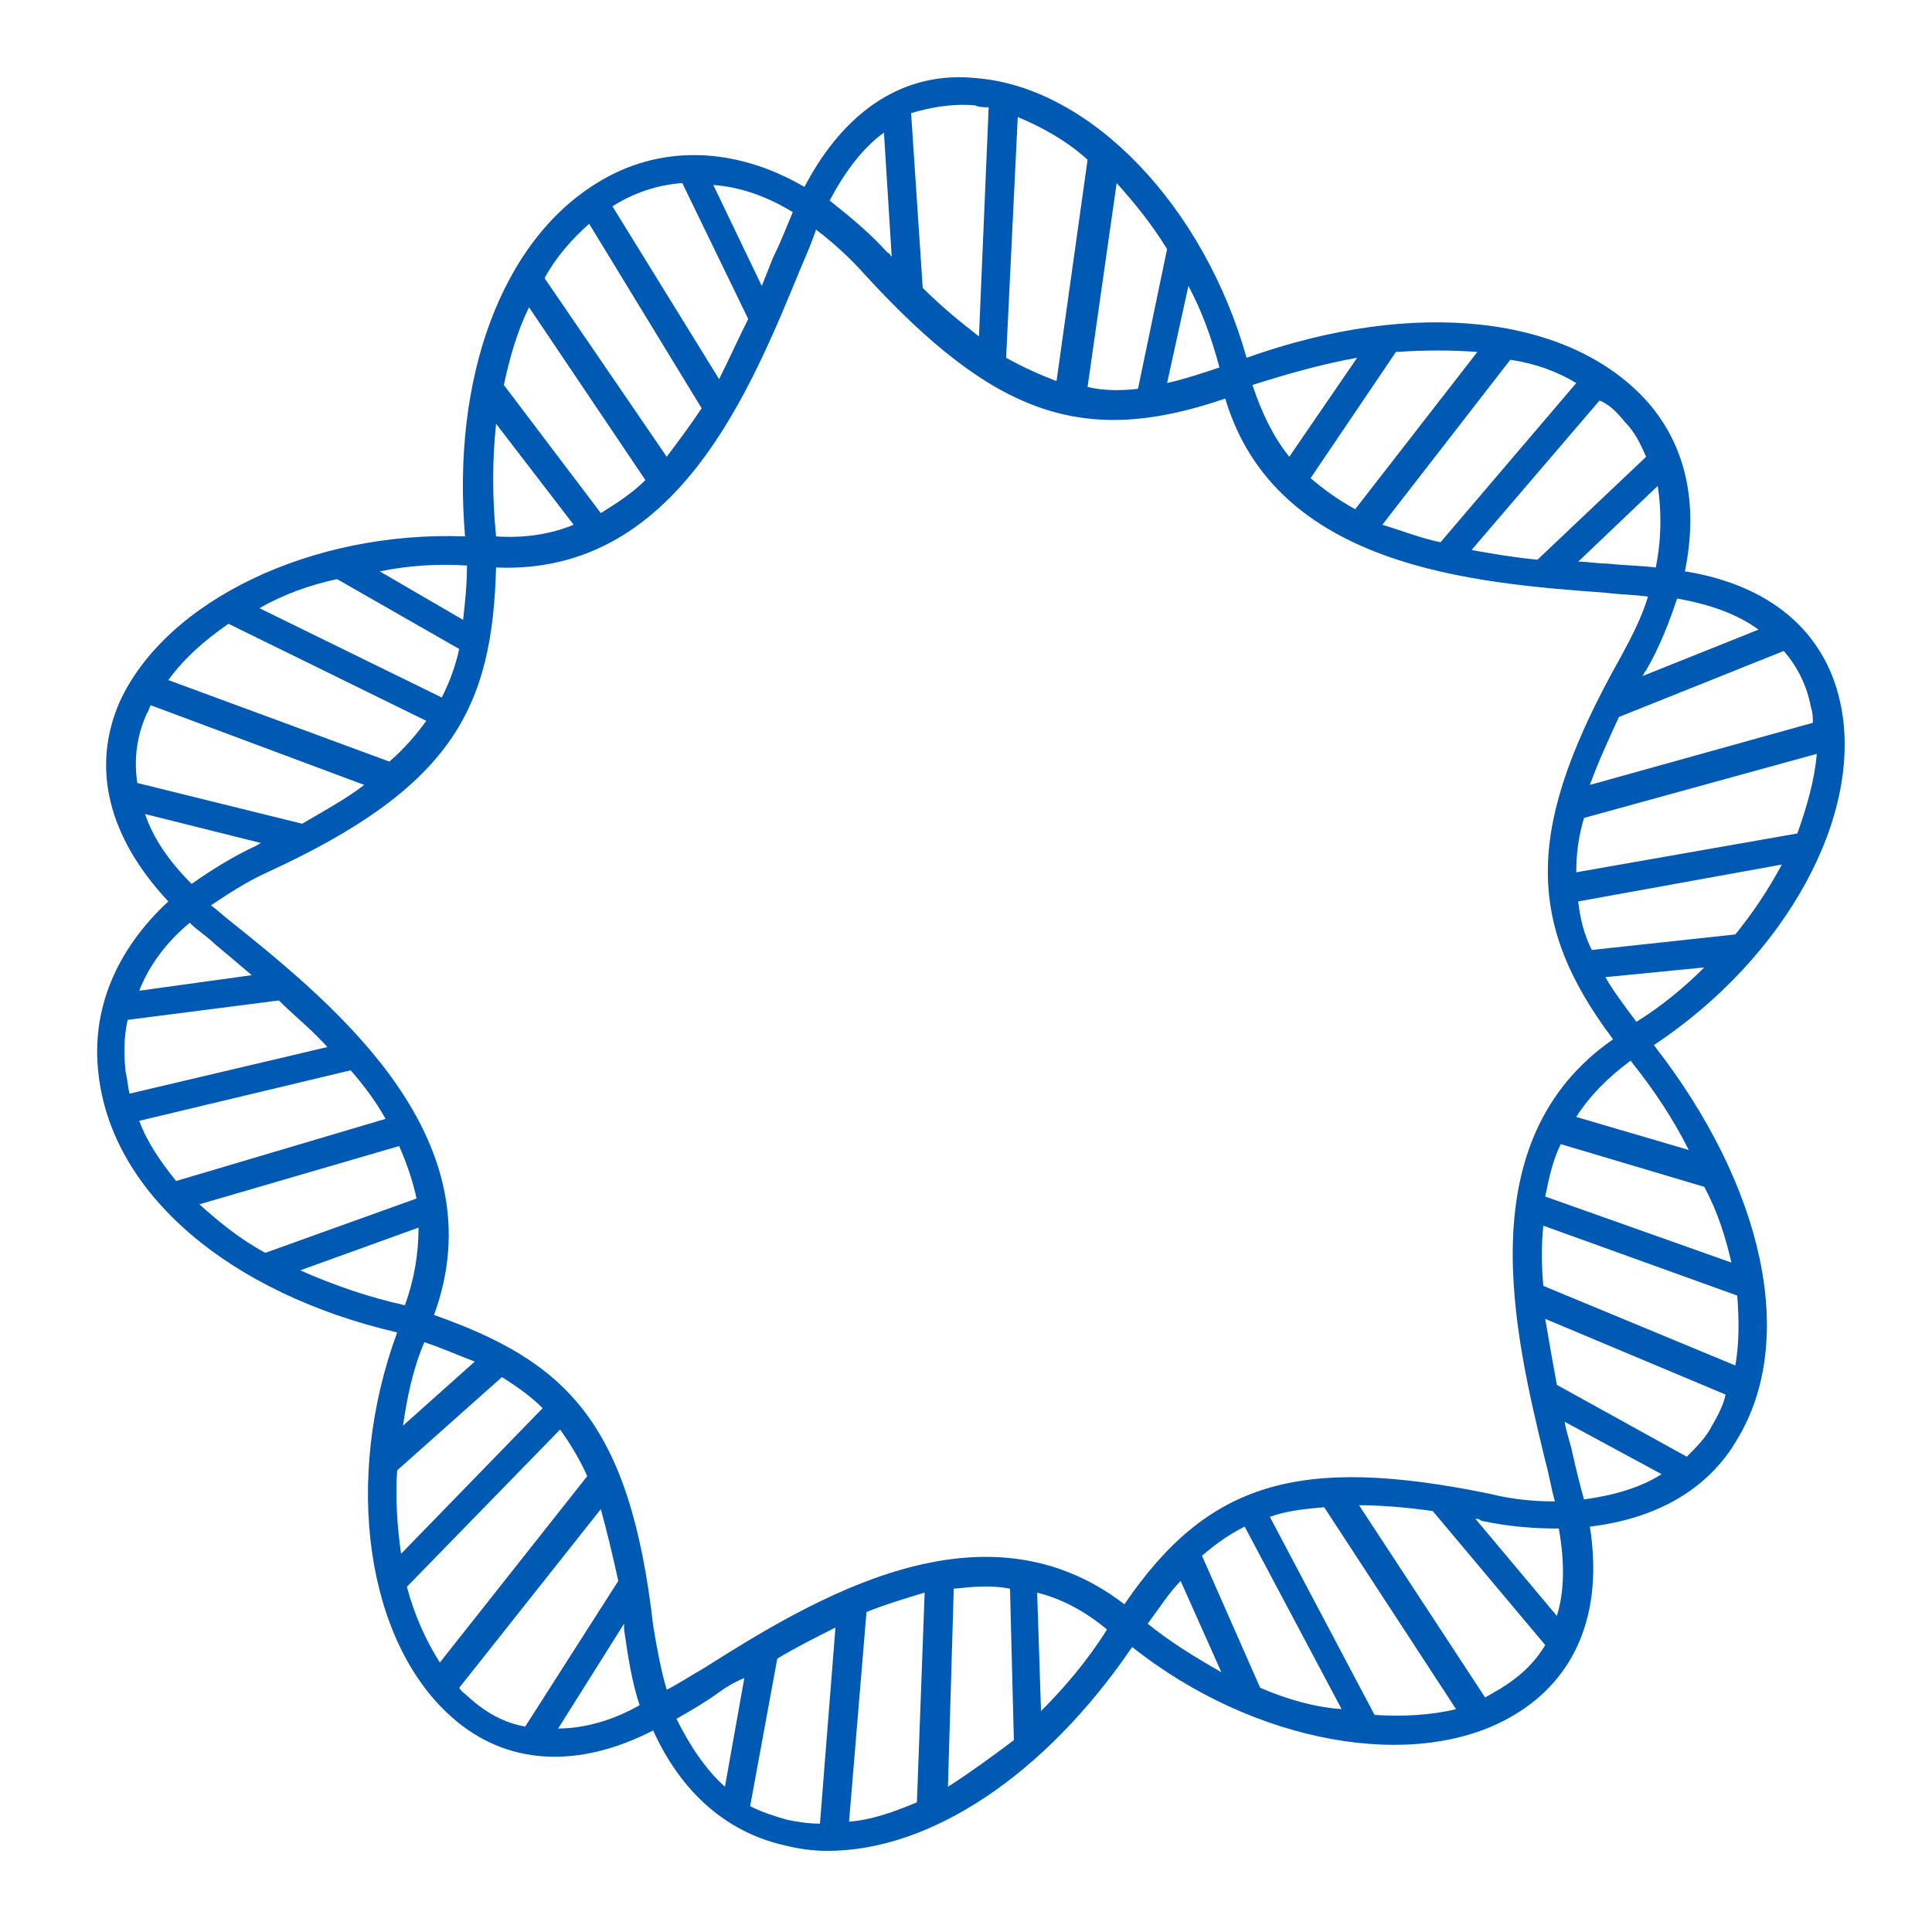
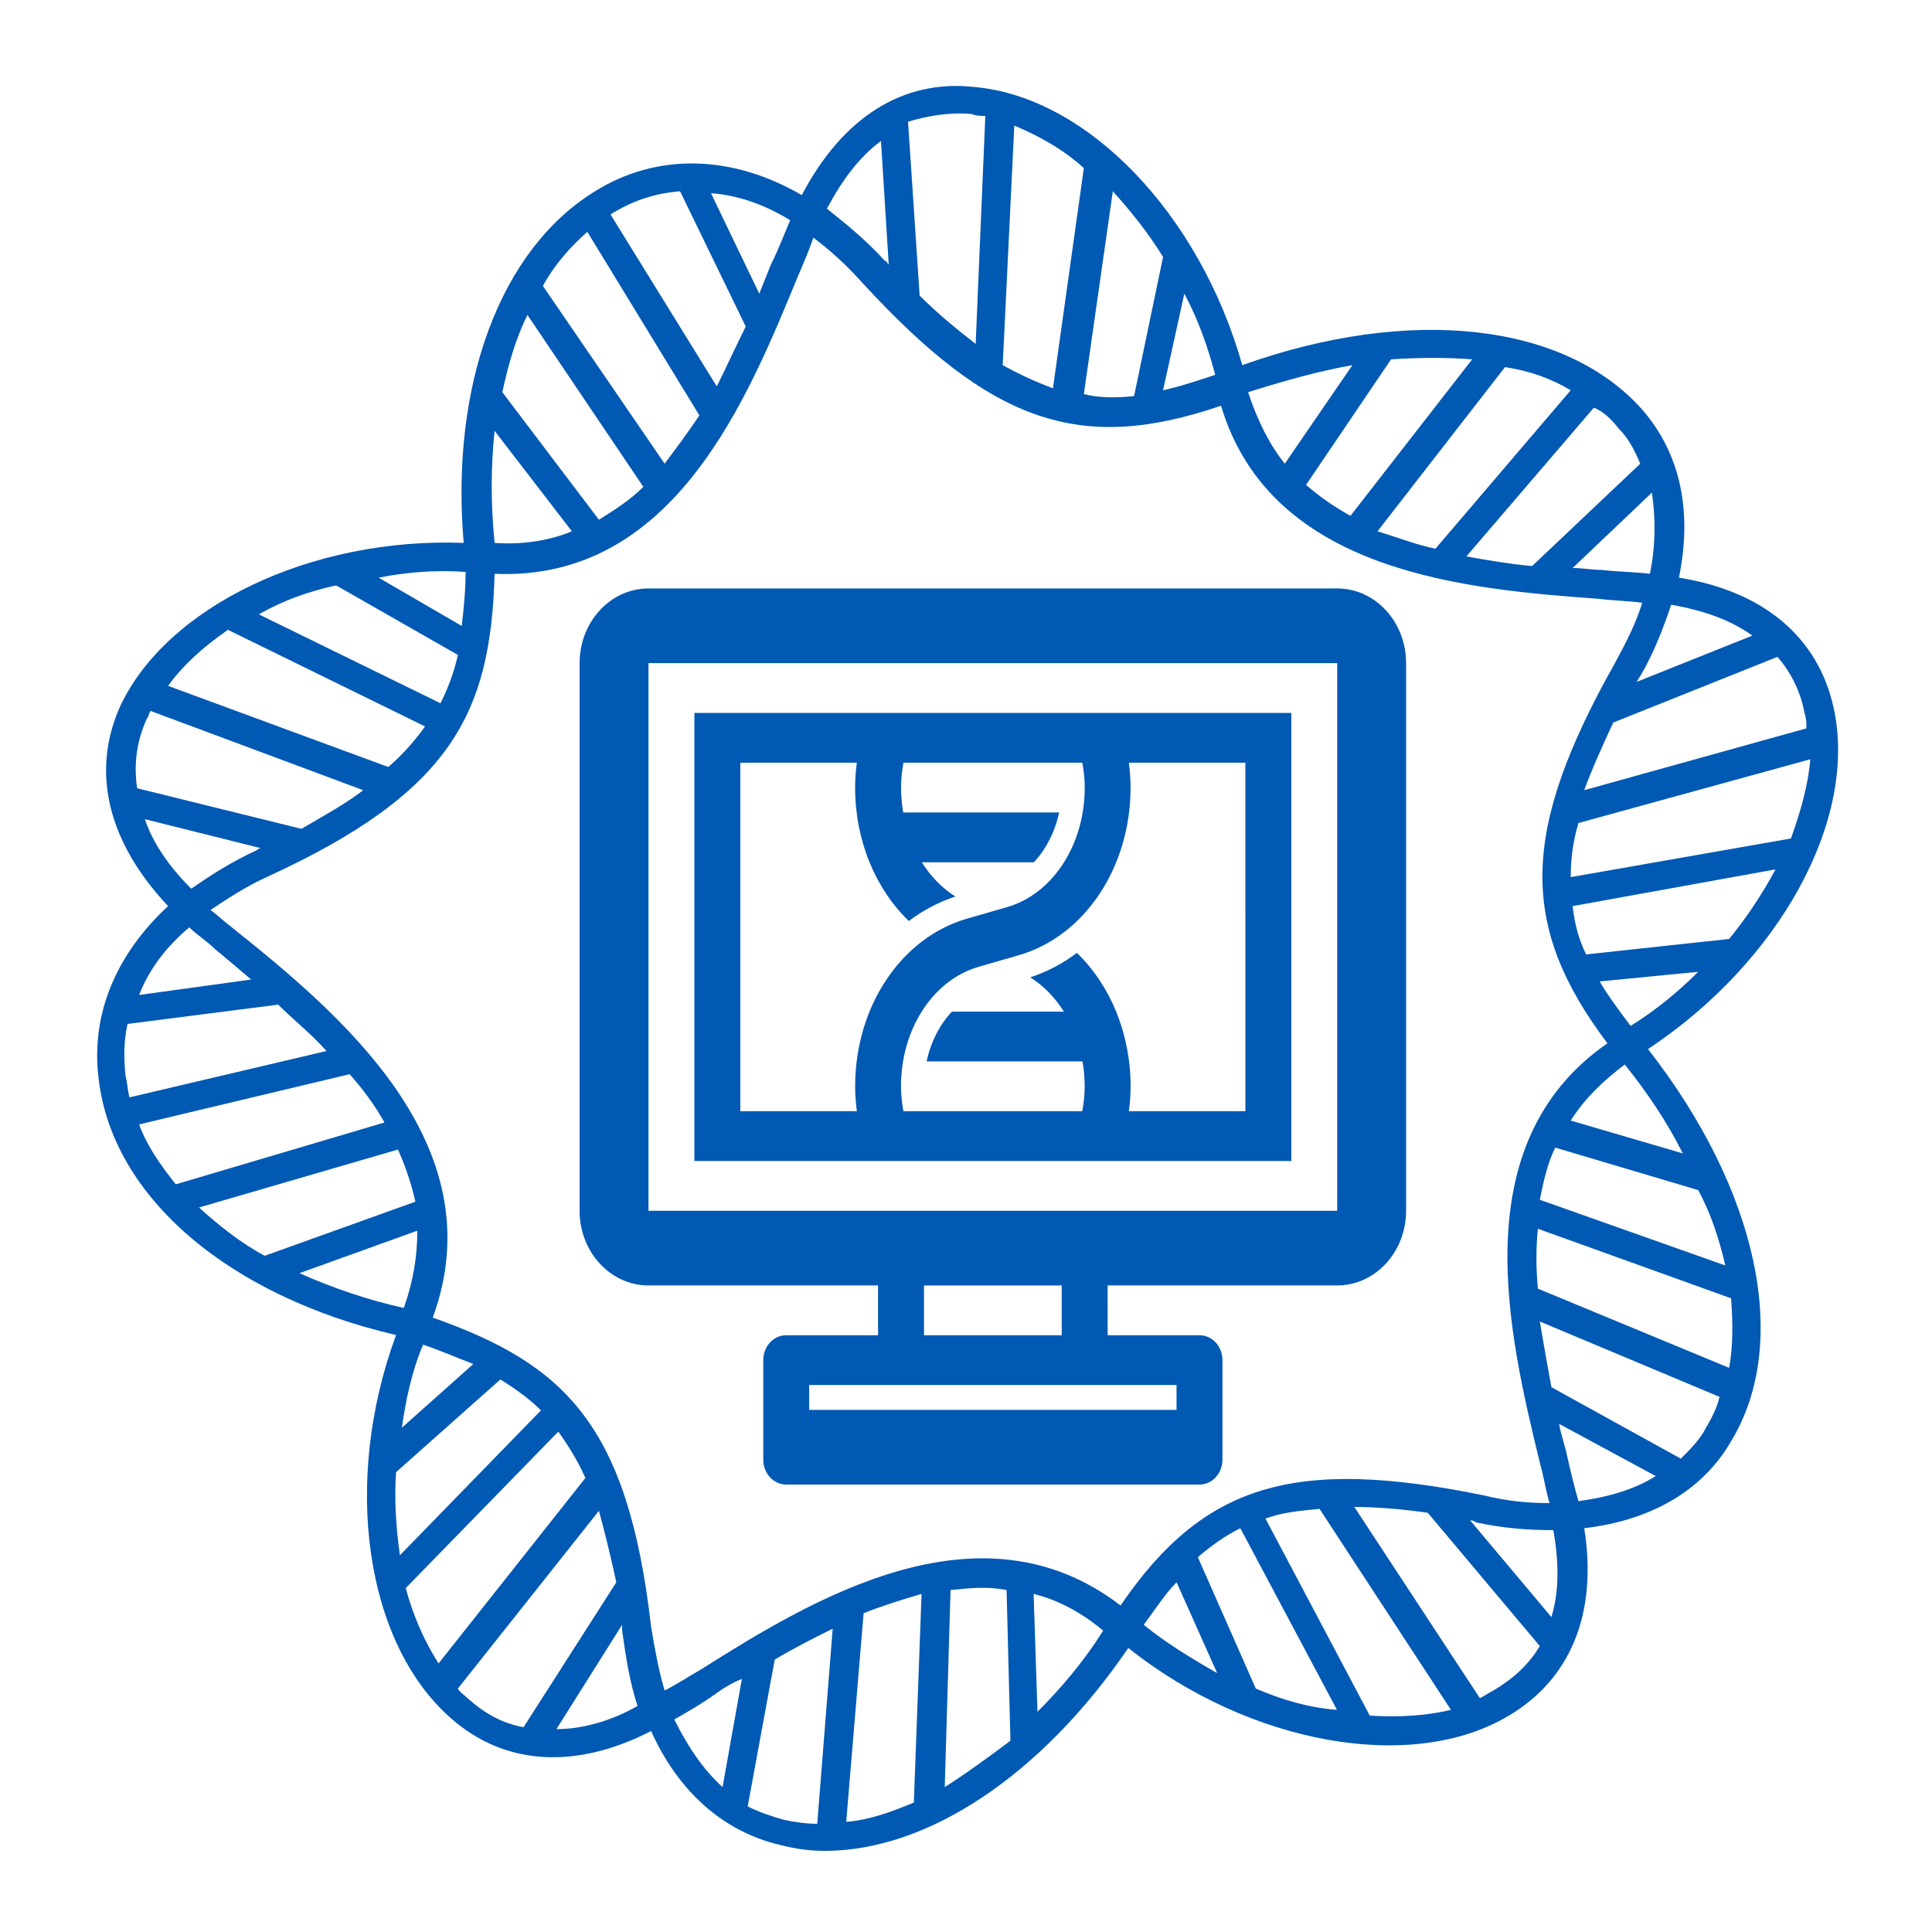
- <svg xmlns="http://www.w3.org/2000/svg" id="svg3883" xml:space="preserve" style="enable-background:new 0 0 100 100;" viewBox="0 0 100 100" y="0px" x="0px" version="1.1" fill="#0059B3" width="200px" height="200px">
+ <svg xmlns="http://www.w3.org/2000/svg" id="svg3883" xml:space="preserve" style="enable-background:new 0 0 100 100;" viewBox="0 0 100 100" y="0px" x="0px" version="1.1" fill="#0059B3" width="100px" height="100px">
  <defs id="defs3887" />
-   <path id="path3881" d="M 95.238,36.306 C 94.435,32.689 91.625,30.277 87.208,29.573 87.911,26.156 87.309,23.141 85.301,20.83 81.286,16.308 73.256,15.403 64.523,18.519 62.315,10.68 56.493,4.55 50.571,4.047 46.857,3.645 43.745,5.655 41.637,9.675 38.024,7.565 34.109,7.464 30.897,9.474 25.979,12.489 23.369,19.524 24.071,27.764 16.142,27.463 8.613,31.081 6.204,36.306 c -1.506,3.417 -0.602,7.035 2.509,10.351 -2.71,2.512 -4.015,5.628 -3.614,8.944 0.703,6.231 6.826,11.356 15.458,13.366 -2.811,7.638 -1.606,15.979 2.811,19.898 2.811,2.512 6.524,2.713 10.439,0.703 1.405,3.115 3.714,5.226 6.725,5.929 C 41.336,95.7 42.039,95.8 42.842,95.8 c 5.32,0 11.242,-3.919 15.759,-10.552 6.324,5.025 14.755,6.532 19.774,3.517 3.212,-1.909 4.617,-5.326 3.915,-9.748 3.413,-0.402 6.123,-1.909 7.629,-4.522 3.112,-5.125 1.405,-13.064 -4.316,-20.401 6.826,-4.522 10.941,-11.959 9.636,-17.788 z M 84.699,52.888 C 84.097,52.084 83.494,51.28 83.093,50.577 l 5.119,-0.502 c -1.004,1.005 -2.208,2.01 -3.513,2.814 z M 89.818,48.366 82.39,49.17 C 81.989,48.366 81.788,47.562 81.688,46.658 l 10.54,-1.909 c -0.703,1.306 -1.506,2.512 -2.409,3.618 z m 3.212,-5.226 -11.443,2.01 c 0,-0.904 0.1,-1.809 0.402,-2.814 l 12.045,-3.316 c -0.1,1.306 -0.502,2.713 -1.004,4.12 z m 0.703,-6.532 c 0.1,0.301 0.1,0.502 0.1,0.804 l -11.543,3.216 c 0.402,-1.105 0.903,-2.211 1.506,-3.517 l 8.532,-3.417 c 0.703,0.804 1.205,1.809 1.405,2.914 z M 91.023,32.588 85,35 c 0.1,-0.1 0.1,-0.201 0.201,-0.301 0.703,-1.206 1.205,-2.512 1.606,-3.718 1.706,0.301 3.112,0.804 4.216,1.608 z m -5.32,-3.216 c -0.803,-0.1 -1.606,-0.1 -2.509,-0.201 -0.502,0 -1.004,-0.1 -1.506,-0.1 l 4.115,-3.919 c 0.201,1.306 0.201,2.713 -0.1,4.221 z m -1.606,-7.537 c 0.502,0.502 0.803,1.105 1.104,1.809 l -5.621,5.326 c -1.104,-0.1 -2.309,-0.301 -3.413,-0.502 l 6.625,-7.738 c 0.502,0.201 0.903,0.603 1.305,1.105 z m -2.509,-2.01 -7.026,8.241 C 73.557,27.865 72.553,27.463 71.55,27.161 l 6.625,-8.542 c 1.305,0.201 2.409,0.603 3.413,1.206 z M 76.468,18.217 70.144,26.357 C 69.241,25.855 68.538,25.352 67.836,24.749 l 4.417,-6.532 c 1.506,-0.1 2.911,-0.1 4.216,0 z m -6.223,0.301 -3.513,5.125 c -0.803,-1.005 -1.405,-2.211 -1.907,-3.718 1.907,-0.603 3.714,-1.105 5.42,-1.407 z m -8.733,-3.718 c 0.703,1.306 1.205,2.713 1.606,4.221 -0.903,0.301 -1.807,0.603 -2.71,0.804 z m -1.104,-1.909 -1.506,7.236 c -0.903,0.1 -1.807,0.1 -2.61,-0.1 L 57.798,9.474 c 0.903,1.005 1.807,2.11 2.61,3.417 z M 52.679,6.057 c 1.205,0.502 2.509,1.206 3.614,2.211 L 54.686,19.725 C 53.883,19.423 52.98,19.021 52.076,18.519 Z M 50.47,5.454 c 0.201,0.1 0.502,0.1 0.703,0.1 L 50.671,17.413 c -0.903,-0.703 -1.907,-1.507 -2.911,-2.512 L 47.158,5.856 C 48.162,5.555 49.266,5.354 50.47,5.454 Z M 45.753,6.861 46.154,13.293 C 46.054,13.192 46.054,13.092 45.954,13.092 44.95,11.986 43.946,11.182 42.942,10.379 43.745,8.871 44.649,7.665 45.753,6.861 Z m -4.718,4.12 c -0.301,0.703 -0.602,1.507 -1.004,2.311 -0.201,0.502 -0.402,1.005 -0.602,1.507 L 36.92,9.575 c 1.405,0.1 2.811,0.603 4.115,1.407 z M 31.7,10.68 c 1.104,-0.703 2.309,-1.105 3.614,-1.206 l 3.413,7.035 c -0.502,1.005 -1.004,2.11 -1.506,3.115 L 31.7,10.68 c 0,0 0,0 0,0 z m -1.205,0.904 5.822,9.547 c -0.602,0.904 -1.205,1.708 -1.807,2.512 l -6.324,-9.246 c 0.602,-1.105 1.405,-2.01 2.309,-2.814 z m -3.112,4.321 6.023,8.944 c -0.703,0.703 -1.506,1.206 -2.309,1.708 L 26.079,19.926 c 0.301,-1.407 0.703,-2.814 1.305,-4.02 z m -1.706,6.03 4.015,5.226 c -1.205,0.502 -2.61,0.703 -4.015,0.603 -0.201,-2.01 -0.201,-3.919 0,-5.829 z m -1.506,7.336 c 0,1.005 -0.1,1.909 -0.201,2.814 l -4.316,-2.512 c 1.506,-0.301 3.011,-0.402 4.517,-0.301 z m -6.725,0.703 6.324,3.618 c -0.201,0.904 -0.502,1.708 -0.903,2.512 l -9.435,-4.623 c 1.205,-0.703 2.61,-1.206 4.015,-1.507 z m -5.621,2.311 10.238,5.025 c -0.502,0.703 -1.104,1.407 -1.907,2.11 L 8.714,35.201 c 0.803,-1.105 1.807,-2.01 3.112,-2.914 z m -4.216,4.623 c 0.1,-0.1 0.1,-0.301 0.201,-0.402 l 11.041,4.12 c -0.903,0.703 -2.008,1.306 -3.212,2.01 L 7.108,40.527 c -0.201,-1.306 0,-2.512 0.502,-3.618 z m -0.1,5.226 6.023,1.507 c -0.1,0 -0.201,0.1 -0.201,0.1 -1.305,0.603 -2.409,1.306 -3.413,2.01 C 8.714,44.547 7.911,43.341 7.509,42.135 Z m 2.309,5.628 c 0.402,0.402 0.903,0.703 1.305,1.105 0.602,0.502 1.205,1.005 1.907,1.608 L 7.208,51.28 C 7.71,49.974 8.613,48.768 9.818,47.763 Z M 6.506,55.501 C 6.405,54.597 6.405,53.692 6.606,52.788 L 14.435,51.783 c 0.803,0.804 1.706,1.507 2.509,2.412 L 6.706,56.607 C 6.606,56.205 6.606,55.903 6.506,55.501 Z m 0.703,2.512 10.941,-2.613 c 0.703,0.804 1.305,1.608 1.807,2.512 L 9.115,61.129 C 8.312,60.124 7.61,59.119 7.208,58.014 Z M 10.32,62.335 20.659,59.32 c 0.402,0.904 0.703,1.809 0.903,2.713 l -7.829,2.814 v 0 c -1.305,-0.703 -2.409,-1.608 -3.413,-2.512 z m 5.22,3.417 6.123,-2.211 c 0,1.306 -0.201,2.613 -0.703,4.02 -1.807,-0.402 -3.614,-1.005 -5.42,-1.809 z m 6.424,3.718 c 0.903,0.301 1.807,0.703 2.61,1.005 l -3.714,3.316 c 0.201,-1.407 0.502,-2.914 1.104,-4.321 z m -1.405,6.633 5.42,-4.824 c 0.803,0.502 1.506,1.005 2.108,1.608 l -7.327,7.537 C 20.558,79.017 20.458,77.51 20.558,76.103 Z m 2.208,9.949 C 22.064,84.946 21.462,83.64 21.06,82.133 l 7.93,-8.14 c 0.502,0.703 1.004,1.507 1.405,2.412 z m 4.417,3.316 c -1.104,-0.201 -2.008,-0.703 -2.911,-1.507 -0.201,-0.201 -0.402,-0.301 -0.502,-0.502 l 7.327,-9.246 c 0.301,1.105 0.602,2.311 0.903,3.718 z m 1.706,0.1 3.413,-5.427 c 0,0.1 0,0.201 0,0.301 0.201,1.407 0.402,2.713 0.803,3.919 -1.405,0.804 -2.911,1.206 -4.216,1.206 z m 8.632,3.015 c -1.004,-0.904 -1.807,-2.11 -2.509,-3.517 0.703,-0.402 1.405,-0.804 2.108,-1.306 0.402,-0.301 0.903,-0.603 1.405,-0.804 z m 4.918,1.909 c -0.602,0 -1.205,-0.1 -1.706,-0.201 -0.703,-0.201 -1.305,-0.402 -1.907,-0.703 l 1.405,-7.638 c 1.004,-0.603 2.008,-1.105 3.011,-1.608 z m 5.019,-1.105 c -1.205,0.502 -2.309,0.904 -3.513,1.005 l 0.903,-10.854 c 1.004,-0.402 2.008,-0.703 3.011,-1.005 z m 1.606,-0.804 0.301,-10.251 c 1.004,-0.1 1.907,-0.201 2.911,0 l 0.201,7.839 c -1.205,0.904 -2.309,1.708 -3.413,2.412 z M 53.883,88.564 53.683,82.434 c 1.205,0.301 2.409,0.904 3.614,1.909 -1.004,1.608 -2.208,3.015 -3.413,4.221 z m 4.316,-5.527 C 50.872,77.409 42.139,82.736 36.418,86.353 35.715,86.755 35.113,87.157 34.511,87.459 34.209,86.454 34.009,85.348 33.808,84.142 32.603,73.59 29.291,70.475 22.465,68.063 25.778,59.019 17.547,52.185 12.026,47.763 11.625,47.461 11.324,47.16 10.922,46.859 c 0.903,-0.603 1.807,-1.206 2.911,-1.708 9.636,-4.422 11.644,-8.542 11.844,-15.778 9.335,0.402 13.149,-9.145 15.759,-15.476 0.301,-0.703 0.602,-1.407 0.803,-2.01 0.803,0.603 1.706,1.407 2.509,2.311 6.725,7.336 11.343,8.944 18.67,6.432 2.61,8.743 12.848,9.547 19.674,10.05 0.803,0.1 1.506,0.1 2.208,0.201 -0.301,1.005 -0.803,2.01 -1.405,3.115 -4.918,8.743 -5.019,13.667 -0.402,19.798 -7.528,5.226 -5.119,15.175 -3.513,21.808 0.201,0.703 0.301,1.407 0.502,2.11 -1.104,0 -2.208,-0.1 -3.413,-0.402 -9.837,-2.01 -14.555,-0.603 -18.871,5.728 z m 1.205,1.005 c 0.602,-0.804 1.104,-1.608 1.706,-2.211 l 2.108,4.723 C 61.813,85.75 60.508,84.946 59.404,84.042 Z m 5.822,3.316 -3.011,-6.834 c 0.703,-0.603 1.405,-1.105 2.208,-1.507 l 5.019,9.447 c -1.405,-0.1 -2.811,-0.502 -4.216,-1.105 z m 5.922,1.407 -5.42,-10.251 c 0.803,-0.301 1.706,-0.402 2.811,-0.502 l 6.826,10.452 c -1.205,0.301 -2.71,0.402 -4.216,0.301 z m 6.424,-1.306 c -0.201,0.1 -0.502,0.301 -0.703,0.402 l -6.524,-9.949 c 1.104,0 2.409,0.1 3.814,0.301 l 5.822,6.934 c -0.602,1.005 -1.405,1.708 -2.409,2.311 z M 80.583,83.64 76.368,78.615 c 0.1,0 0.201,0 0.301,0.1 1.405,0.301 2.71,0.402 4.015,0.402 0.301,1.708 0.301,3.216 -0.1,4.522 z m 1.405,-6.03 C 81.788,76.907 81.587,76.103 81.386,75.198 81.286,74.696 81.085,74.193 80.985,73.59 l 5.019,2.713 c -1.104,0.703 -2.509,1.105 -4.015,1.306 z m 6.625,-3.819 c -0.301,0.603 -0.803,1.105 -1.305,1.608 l -6.725,-3.718 c -0.201,-1.105 -0.402,-2.211 -0.602,-3.417 l 9.335,3.919 c -0.1,0.502 -0.402,1.105 -0.703,1.608 z m 1.205,-3.115 -9.937,-4.12 c -0.1,-1.105 -0.1,-2.11 0,-3.115 l 10.038,3.618 c 0.1,1.306 0.1,2.512 -0.1,3.618 z m -0.201,-5.326 -9.636,-3.417 c 0.201,-1.005 0.402,-1.909 0.803,-2.713 l 7.428,2.211 c 0.703,1.306 1.104,2.613 1.405,3.919 z m -8.03,-7.537 c 0.703,-1.105 1.606,-2.01 2.811,-2.914 1.205,1.507 2.208,3.015 3.011,4.623 z" style="stroke-width:1.004">
-     <animateTransform attributeName="transform" type="rotate" from="0 50 50" to="360 50 50" begin="0s" dur="10s" repeatCount="indefinite" />
+   <path id="path3881" d="M94.9,36.6c-0.8-3.6-3.6-6-8-6.7c0.7-3.4,0.1-6.4-1.9-8.7C81,16.7,73,15.8,64.3,18.9c-2.2-7.8-8-13.9-13.9-14.4  c-3.7-0.4-6.8,1.6-8.9,5.6c-3.6-2.1-7.5-2.2-10.7-0.2c-4.9,3-7.5,10-6.8,18.2c-7.9-0.3-15.4,3.3-17.8,8.5C4.7,40,5.6,43.6,8.7,46.9  c-2.7,2.5-4,5.6-3.6,8.9c0.7,6.2,6.8,11.3,15.4,13.3c-2.8,7.6-1.6,15.9,2.8,19.8c2.8,2.5,6.5,2.7,10.4,0.7c1.4,3.1,3.7,5.2,6.7,5.9  c0.8,0.2,1.5,0.3,2.3,0.3c5.3,0,11.2-3.9,15.7-10.5c6.3,5,14.7,6.5,19.7,3.5c3.2-1.9,4.6-5.3,3.9-9.7c3.4-0.4,6.1-1.9,7.6-4.5  c3.1-5.1,1.4-13-4.3-20.3C92.1,49.8,96.2,42.4,94.9,36.6z M84.4,53.1c-0.6-0.8-1.2-1.6-1.6-2.3l5.1-0.5  C86.9,51.3,85.7,52.3,84.4,53.1z M89.5,48.6l-7.4,0.8c-0.4-0.8-0.6-1.6-0.7-2.5L91.9,45C91.2,46.3,90.4,47.5,89.5,48.6z M92.7,43.4  l-11.4,2c0-0.9,0.1-1.8,0.4-2.8l12-3.3C93.6,40.6,93.2,42,92.7,43.4z M93.4,36.9c0.1,0.3,0.1,0.5,0.1,0.8l-11.5,3.2  c0.4-1.1,0.9-2.2,1.5-3.5L92,34C92.7,34.8,93.2,35.8,93.4,36.9z M90.7,32.9l-6,2.4c0.1-0.1,0.1-0.2,0.2-0.3c0.7-1.2,1.2-2.5,1.6-3.7  C88.2,31.6,89.6,32.1,90.7,32.9z M85.4,29.7c-0.8-0.1-1.6-0.1-2.5-0.2c-0.5,0-1-0.1-1.5-0.1l4.1-3.9C85.7,26.8,85.7,28.2,85.4,29.7z   M83.8,22.2c0.5,0.5,0.8,1.1,1.1,1.8l-5.6,5.3c-1.1-0.1-2.3-0.3-3.4-0.5l6.6-7.7C83,21.3,83.4,21.7,83.8,22.2z M81.3,20.2l-7,8.2  c-1-0.2-2-0.6-3-0.9l6.6-8.5C79.2,19.2,80.3,19.6,81.3,20.2z M76.2,18.6l-6.3,8.1c-0.9-0.5-1.6-1-2.3-1.6l4.4-6.5  C73.5,18.5,74.9,18.5,76.2,18.6z M70,18.9L66.5,24c-0.8-1-1.4-2.2-1.9-3.7C66.5,19.7,68.3,19.2,70,18.9z M61.3,15.2  c0.7,1.3,1.2,2.7,1.6,4.2c-0.9,0.3-1.8,0.6-2.7,0.8L61.3,15.2z M60.2,13.3l-1.5,7.2c-0.9,0.1-1.8,0.1-2.6-0.1l1.5-10.5  C58.5,10.9,59.4,12,60.2,13.3z M52.5,6.5c1.2,0.5,2.5,1.2,3.6,2.2l-1.6,11.4c-0.8-0.3-1.7-0.7-2.6-1.2L52.5,6.5z M50.3,5.9  C50.5,6,50.8,6,51,6l-0.5,11.8c-0.9-0.7-1.9-1.5-2.9-2.5l-0.6-9C48,6,49.1,5.8,50.3,5.9z M45.6,7.3l0.4,6.4  c-0.1-0.1-0.1-0.2-0.2-0.2c-1-1.1-2-1.9-3-2.7C43.6,9.3,44.5,8.1,45.6,7.3z M40.9,11.4c-0.3,0.7-0.6,1.5-1,2.3  c-0.2,0.5-0.4,1-0.6,1.5l-2.5-5.2C38.2,10.1,39.6,10.6,40.9,11.4z M31.6,11.1c1.1-0.7,2.3-1.1,3.6-1.2l3.4,7c-0.5,1-1,2.1-1.5,3.1  L31.6,11.1C31.6,11.1,31.6,11.1,31.6,11.1z M30.4,12l5.8,9.5c-0.6,0.9-1.2,1.7-1.8,2.5l-6.3-9.2C28.7,13.7,29.5,12.8,30.4,12z   M27.3,16.3l6,8.9c-0.7,0.7-1.5,1.2-2.3,1.7L26,20.3C26.3,18.9,26.7,17.5,27.3,16.3z M25.6,22.3l4,5.2c-1.2,0.5-2.6,0.7-4,0.6  C25.4,26.1,25.4,24.2,25.6,22.3z M24.1,29.6c0,1-0.1,1.9-0.2,2.8l-4.3-2.5C21.1,29.6,22.6,29.5,24.1,29.6z M17.4,30.3l6.3,3.6  c-0.2,0.9-0.5,1.7-0.9,2.5l-9.4-4.6C14.6,31.1,16,30.6,17.4,30.3z M11.8,32.6l10.2,5c-0.5,0.7-1.1,1.4-1.9,2.1L8.7,35.5  C9.5,34.4,10.5,33.5,11.8,32.6z M7.6,37.2c0.1-0.1,0.1-0.3,0.2-0.4l11,4.1c-0.9,0.7-2,1.3-3.2,2l-8.5-2.1  C6.9,39.5,7.1,38.3,7.6,37.2z M7.5,42.4l6,1.5c-0.1,0-0.2,0.1-0.2,0.1c-1.3,0.6-2.4,1.3-3.4,2C8.7,44.8,7.9,43.6,7.5,42.4z M9.8,48  c0.4,0.4,0.9,0.7,1.3,1.1c0.6,0.5,1.2,1,1.9,1.6l-5.8,0.8C7.7,50.2,8.6,49,9.8,48z M6.5,55.7c-0.1-0.9-0.1-1.8,0.1-2.7l7.8-1  c0.8,0.8,1.7,1.5,2.5,2.4L6.7,56.8C6.6,56.4,6.6,56.1,6.5,55.7z M7.2,58.2l10.9-2.6c0.7,0.8,1.3,1.6,1.8,2.5L9.1,61.3  C8.3,60.3,7.6,59.3,7.2,58.2z M10.3,62.5l10.3-3c0.4,0.9,0.7,1.8,0.9,2.7L13.7,65l0,0C12.4,64.3,11.3,63.4,10.3,62.5z M15.5,65.9  l6.1-2.2c0,1.3-0.2,2.6-0.7,4C19.1,67.3,17.3,66.7,15.5,65.9z M21.9,69.6c0.9,0.3,1.8,0.7,2.6,1l-3.7,3.3C21,72.5,21.3,71,21.9,69.6  z M20.5,76.2l5.4-4.8c0.8,0.5,1.5,1,2.1,1.6l-7.3,7.5C20.5,79.1,20.4,77.6,20.5,76.2z M22.7,86.1c-0.7-1.1-1.3-2.4-1.7-3.9l7.9-8.1  c0.5,0.7,1,1.5,1.4,2.4L22.7,86.1z M27.1,89.4c-1.1-0.2-2-0.7-2.9-1.5c-0.2-0.2-0.4-0.3-0.5-0.5l7.3-9.2c0.3,1.1,0.6,2.3,0.9,3.7  L27.1,89.4z M28.8,89.5l3.4-5.4c0,0.1,0,0.2,0,0.3c0.2,1.4,0.4,2.7,0.8,3.9C31.6,89.1,30.1,89.5,28.8,89.5z M37.4,92.5  c-1-0.9-1.8-2.1-2.5-3.5c0.7-0.4,1.4-0.8,2.1-1.3c0.4-0.3,0.9-0.6,1.4-0.8L37.4,92.5z M42.3,94.4c-0.6,0-1.2-0.1-1.7-0.2  c-0.7-0.2-1.3-0.4-1.9-0.7l1.4-7.6c1-0.6,2-1.1,3-1.6L42.3,94.4z M47.3,93.3c-1.2,0.5-2.3,0.9-3.5,1l0.9-10.8c1-0.4,2-0.7,3-1  L47.3,93.3z M48.9,92.5l0.3-10.2c1-0.1,1.9-0.2,2.9,0l0.2,7.8C51.1,91,50,91.8,48.9,92.5z M53.7,88.6l-0.2-6.1  c1.2,0.3,2.4,0.9,3.6,1.9C56.1,86,54.9,87.4,53.7,88.6z M58,83.1c-7.3-5.6-16-0.3-21.7,3.3c-0.7,0.4-1.3,0.8-1.9,1.1  c-0.3-1-0.5-2.1-0.7-3.3c-1.2-10.5-4.5-13.6-11.3-16c3.3-9-4.9-15.8-10.4-20.2c-0.4-0.3-0.7-0.6-1.1-0.9c0.9-0.6,1.8-1.2,2.9-1.7  c9.6-4.4,11.6-8.5,11.8-15.7c9.3,0.4,13.1-9.1,15.7-15.4c0.3-0.7,0.6-1.4,0.8-2c0.8,0.6,1.7,1.4,2.5,2.3c6.7,7.3,11.3,8.9,18.6,6.4  C65.8,29.7,76,30.5,82.8,31c0.8,0.1,1.5,0.1,2.2,0.2c-0.3,1-0.8,2-1.4,3.1c-4.9,8.7-5,13.6-0.4,19.7c-7.5,5.2-5.1,15.1-3.5,21.7  c0.2,0.7,0.3,1.4,0.5,2.1c-1.1,0-2.2-0.1-3.4-0.4C67,75.4,62.3,76.8,58,83.1z M59.2,84.1c0.6-0.8,1.1-1.6,1.7-2.2l2.1,4.7  C61.6,85.8,60.3,85,59.2,84.1z M65,87.4l-3-6.8c0.7-0.6,1.4-1.1,2.2-1.5l5,9.4C67.8,88.4,66.4,88,65,87.4z M70.9,88.8l-5.4-10.2  c0.8-0.3,1.7-0.4,2.8-0.5l6.8,10.4C73.9,88.8,72.4,88.9,70.9,88.8z M77.3,87.5c-0.2,0.1-0.5,0.3-0.7,0.4L70.1,78  c1.1,0,2.4,0.1,3.8,0.3l5.8,6.9C79.1,86.2,78.3,86.9,77.3,87.5z M80.3,83.7l-4.2-5c0.1,0,0.2,0,0.3,0.1c1.4,0.3,2.7,0.4,4,0.4  C80.7,80.9,80.7,82.4,80.3,83.7z M81.7,77.7c-0.2-0.7-0.4-1.5-0.6-2.4c-0.1-0.5-0.3-1-0.4-1.6l5,2.7C84.6,77.1,83.2,77.5,81.7,77.7z   M88.3,73.9C88,74.5,87.5,75,87,75.5l-6.7-3.7c-0.2-1.1-0.4-2.2-0.6-3.4l9.3,3.9C88.9,72.8,88.6,73.4,88.3,73.9z M89.5,70.8  l-9.9-4.1c-0.1-1.1-0.1-2.1,0-3.1l10,3.6C89.7,68.5,89.7,69.7,89.5,70.8z M89.3,65.5l-9.6-3.4c0.2-1,0.4-1.9,0.8-2.7l7.4,2.2  C88.6,62.9,89,64.2,89.3,65.5z M81.3,58c0.7-1.1,1.6-2,2.8-2.9c1.2,1.5,2.2,3,3,4.6L81.3,58z">
+     <animateTransform attributeName="transform" type="scale" additive="sum" from="0 0.2" to="1 1" begin="0s" dur="2s" fill="freeze" />
  </path>
+   <path style="stroke-width:0.495" id="path3763" d="M 69.215,30.458 H 33.565 C 31.596,30.458 30,32.188 30,34.323 V 62.669 c 0,2.135 1.596,3.865 3.565,3.865 h 11.883 v 2.577 h -4.753 c -0.656,0 -1.188,0.577 -1.188,1.288 v 5.154 c 0,0.712 0.532,1.288 1.188,1.288 h 21.39 c 0.656,0 1.188,-0.577 1.188,-1.288 v -5.154 c 0,-0.712 -0.532,-1.288 -1.188,-1.288 H 57.331 v -2.577 h 11.883 c 1.969,0 3.565,-1.731 3.565,-3.865 V 34.323 c 0,-2.135 -1.596,-3.865 -3.565,-3.865 z m -8.318,41.231 v 1.288 H 41.883 v -1.288 z m -13.072,-2.577 v -2.577 h 7.13 v 2.577 z M 69.215,62.669 H 33.565 V 34.323 h 35.65 z" />
+   <path style="stroke-width:0.495" id="path3765" d="M 66.838,36.9 H 35.942 V 60.093 H 66.838 Z M 38.318,57.516 V 39.477 h 6.031 c -0.057,0.425 -0.089,0.855 -0.089,1.288 0,2.753 1.064,5.253 2.782,6.907 0.728,-0.554 1.539,-0.98 2.409,-1.267 -0.689,-0.433 -1.279,-1.042 -1.739,-1.774 h 5.8 c 0.628,-0.669 1.092,-1.568 1.308,-2.577 h -8.071 c -0.07,-0.417 -0.111,-0.848 -0.111,-1.288 0,-0.436 0.045,-0.866 0.125,-1.288 h 9.257 c 0.08,0.422 0.125,0.852 0.125,1.288 0,2.957 -1.652,5.501 -4.017,6.185 l -2.085,0.602 c -3.404,0.984 -5.781,4.551 -5.781,8.675 0,0.433 0.033,0.863 0.089,1.288 z m 26.143,0 h -6.031 c 0.057,-0.425 0.089,-0.855 0.089,-1.288 0,-2.753 -1.064,-5.253 -2.782,-6.907 -0.728,0.554 -1.539,0.98 -2.409,1.267 0.689,0.433 1.279,1.042 1.739,1.774 H 49.269 c -0.628,0.669 -1.092,1.568 -1.308,2.577 h 8.071 c 0.07,0.417 0.111,0.848 0.111,1.288 0,0.436 -0.045,0.866 -0.125,1.288 h -9.258 c -0.079,-0.422 -0.125,-0.852 -0.125,-1.288 0,-2.957 1.652,-5.501 4.017,-6.185 l 2.085,-0.602 c 3.404,-0.984 5.781,-4.551 5.781,-8.675 0,-0.433 -0.033,-0.863 -0.089,-1.288 h 6.031 z" />
</svg>
